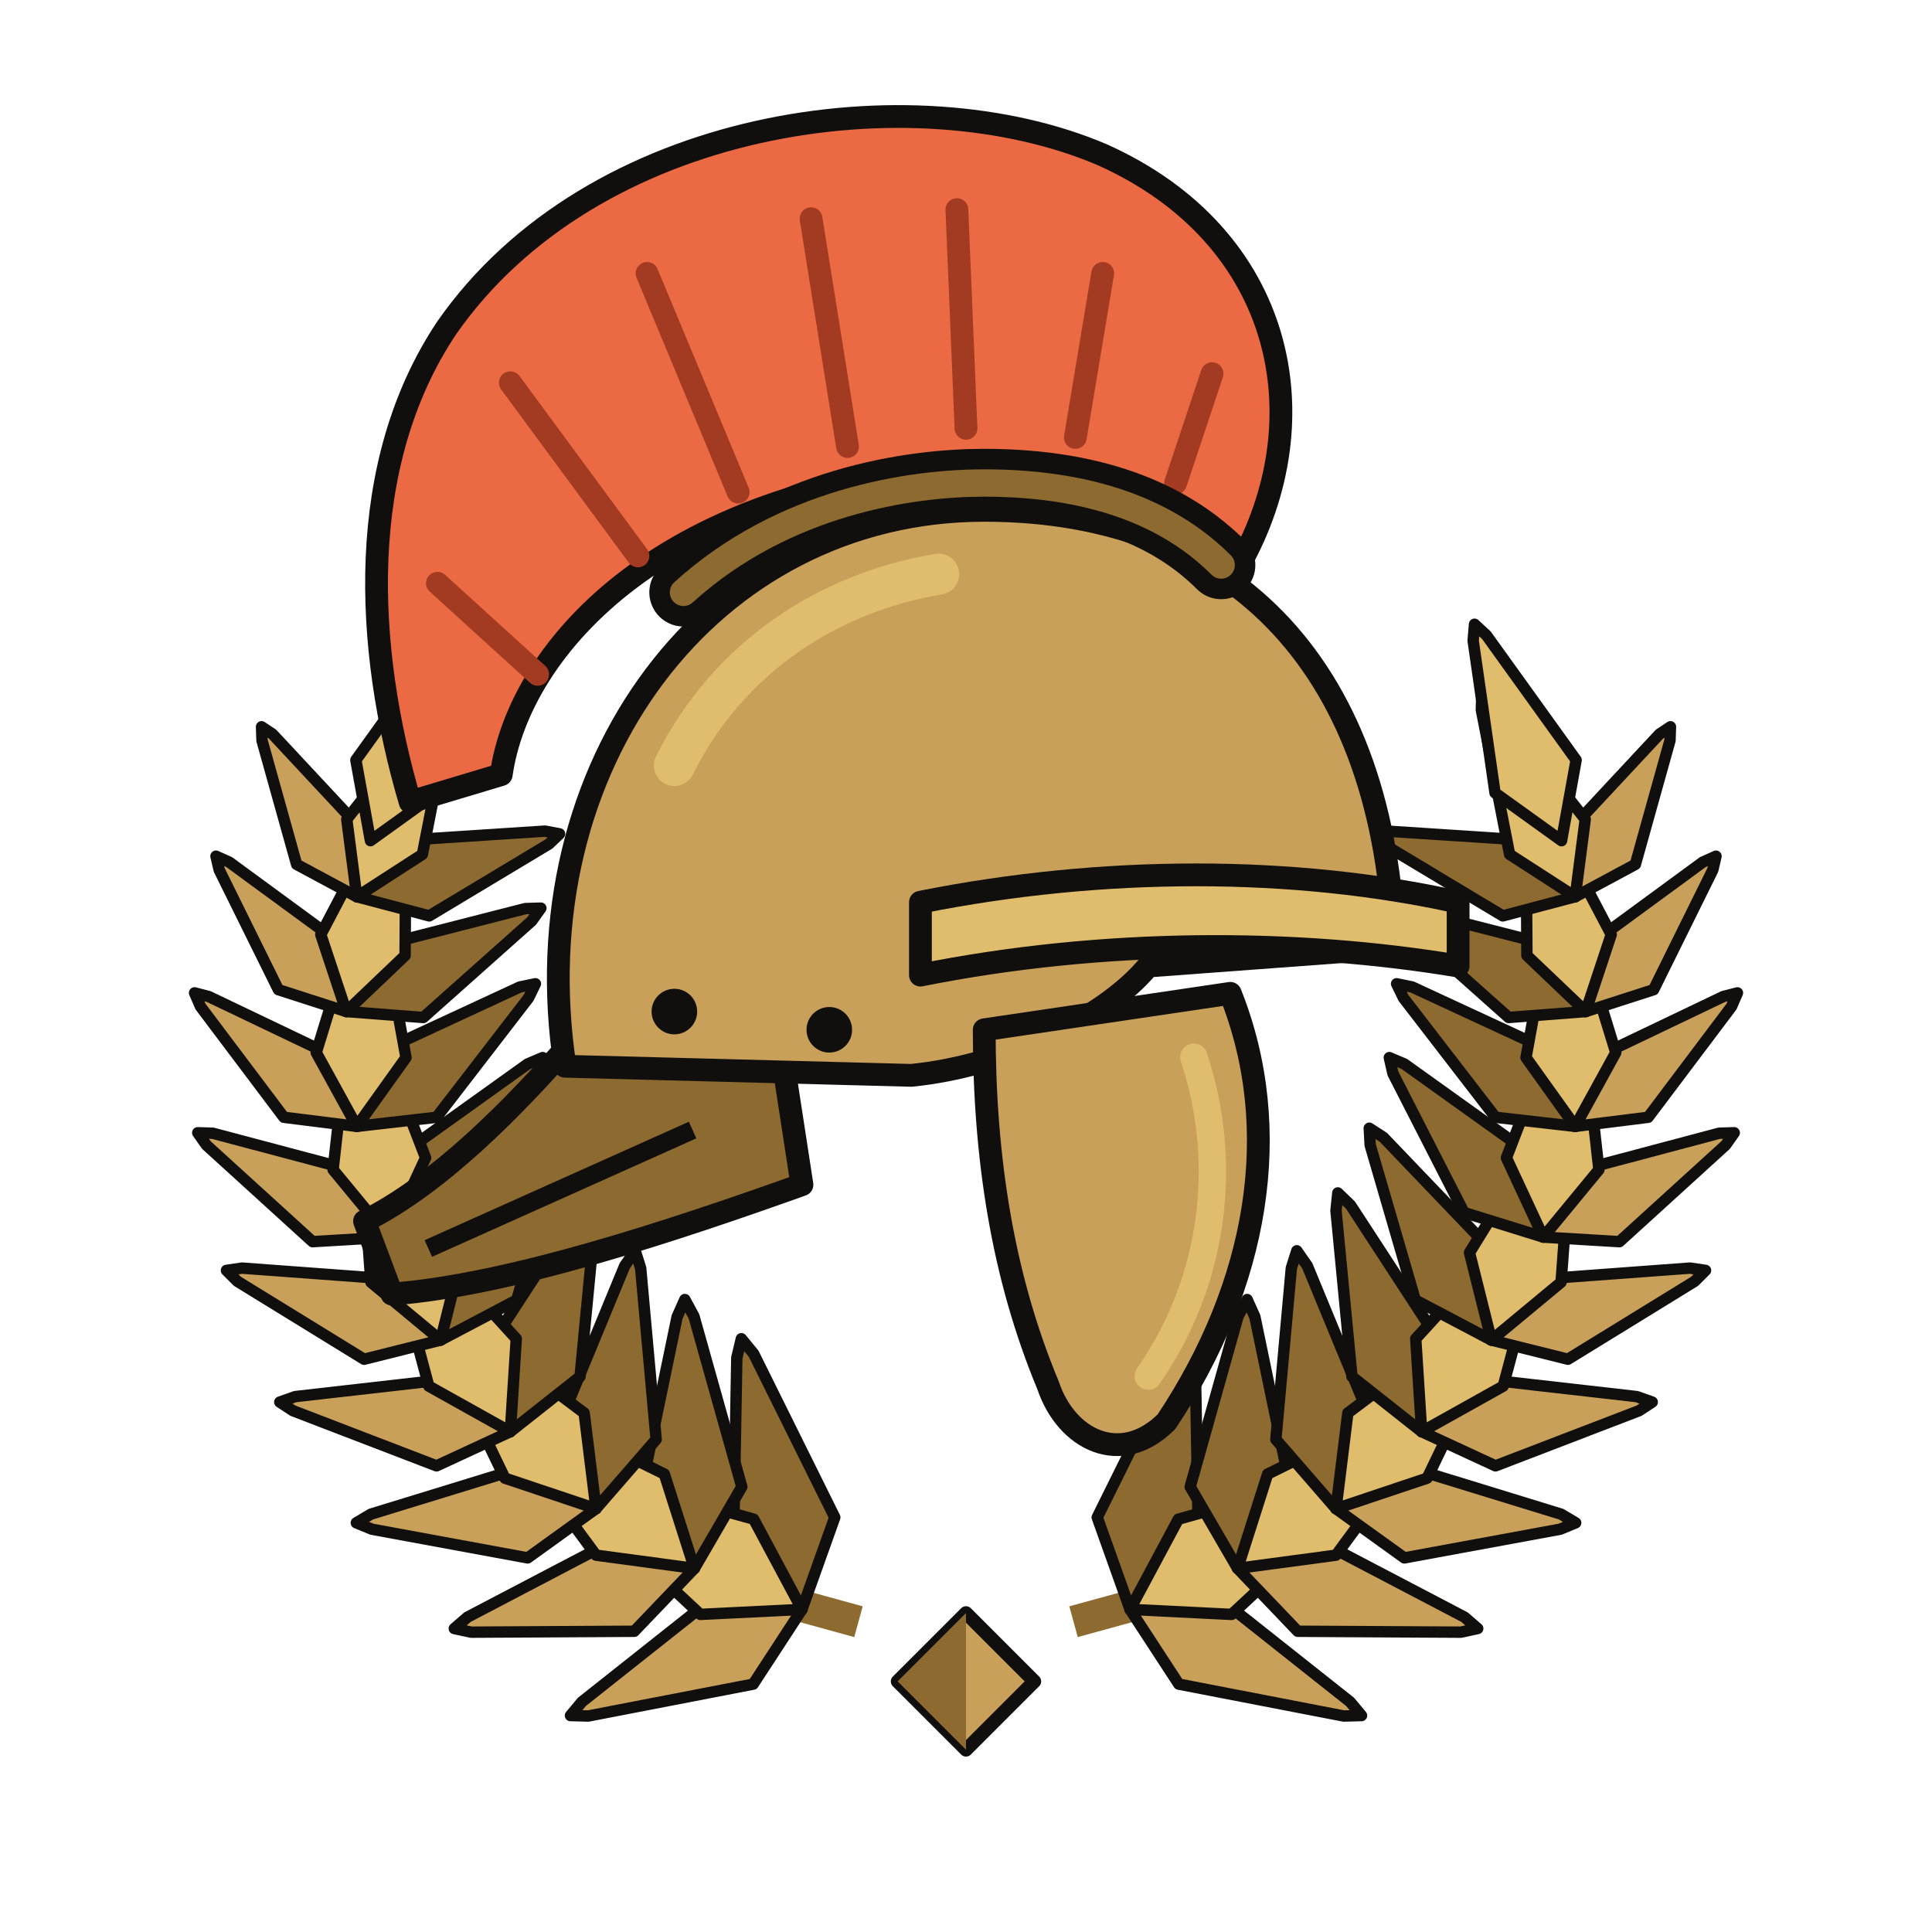
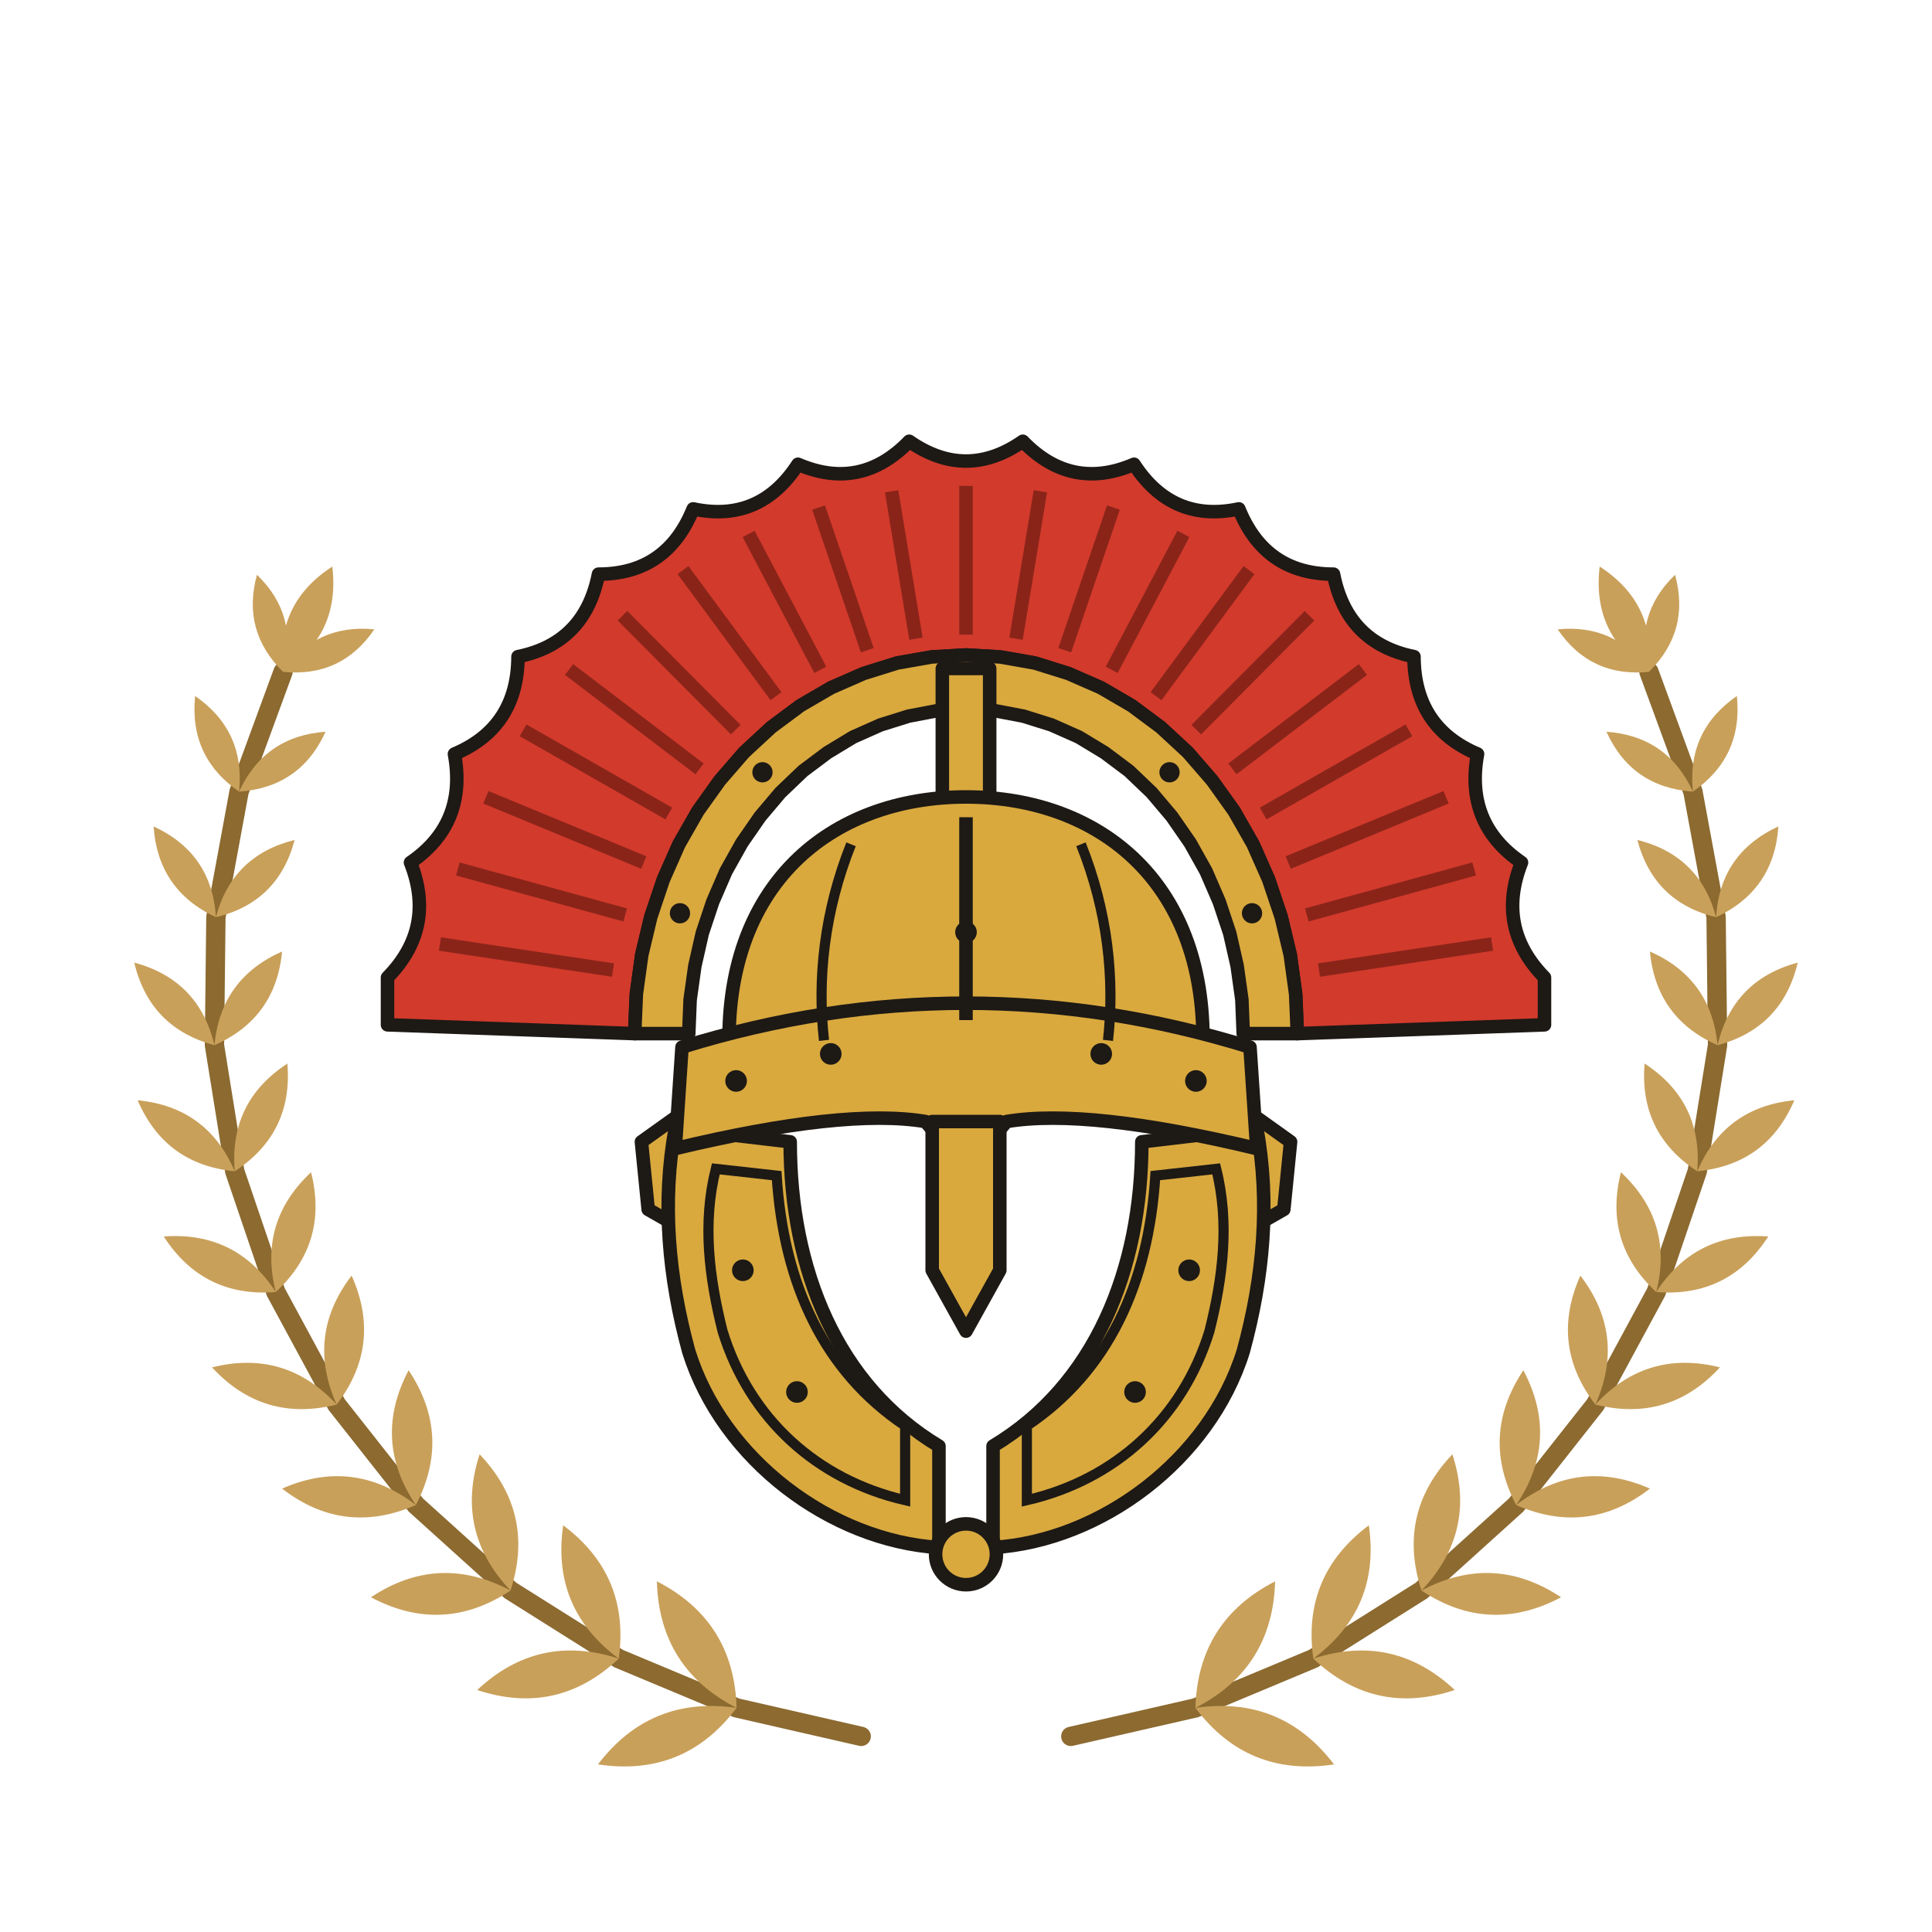
- <svg xmlns="http://www.w3.org/2000/svg" viewBox="-212 -204 424 424" width="400" height="400">
-   <g id="laurel">
-     <polyline points="-23.6,151.9 -48,145.2 -70.7,134.2 -91,119.1 -108.1,100.5 -121.5,79 -130.7,55.5 -135.4,30.6 -135.4,5.4 -130.7,-19.5" fill="none" stroke="#8C6A30" stroke-width="7" />
-     <polygon points="-36,149.2 -51,134 -50.3,94 -49.3,89.8 -46.6,93.1 -28.8,129" fill="#8C6A30" stroke="#110F0D" stroke-width="2.5" stroke-linejoin="round" />
-     <polygon points="-36,149.2 -46.7,165.6 -82.9,172.6 -86.8,172.5 -84.3,169.5 -55.4,146.6" fill="#C9A05A" stroke="#110F0D" stroke-width="2.5" stroke-linejoin="round" />
-     <polygon points="-36,149.2 -58.3,150.3 -89.1,121.6 -91.6,117.9 -87.2,118.1 -46.6,129.4" fill="#E0BD6C" stroke="#110F0D" stroke-width="2.5" stroke-linejoin="round" />
-     <polygon points="-59.6,140.2 -71.3,123.1 -63.4,85 -61.7,81.2 -59.7,84.9 -49.2,122.3" fill="#8C6A30" stroke="#110F0D" stroke-width="2.5" stroke-linejoin="round" />
-     <polygon points="-59.6,140.2 -72.8,154 -108.6,154.2 -112.3,153.4 -109.4,150.9 -77.7,134.3" fill="#C9A05A" stroke="#110F0D" stroke-width="2.5" stroke-linejoin="round" />
-     <polygon points="-59.6,140.2 -81.2,137.3 -105.4,104.4 -107.1,100.4 -102.9,101.4 -66.2,119.5" fill="#E0BD6C" stroke="#110F0D" stroke-width="2.5" stroke-linejoin="round" />
-     <polygon points="-81.2,127.1 -89.3,108.7 -74.9,73.8 -72.6,70.5 -71.4,74.3 -68,111.9" fill="#8C6A30" stroke="#110F0D" stroke-width="2.5" stroke-linejoin="round" />
-     <polygon points="-81.2,127.1 -96.2,137.9 -130.4,131.6 -133.8,130.2 -130.6,128.3 -97.4,118.1" fill="#C9A05A" stroke="#110F0D" stroke-width="2.5" stroke-linejoin="round" />
-     <polygon points="-81.2,127.1 -101.2,120.4 -118.4,84.7 -119.3,80.6 -115.5,82.3 -83.8,106.1" fill="#E0BD6C" stroke="#110F0D" stroke-width="2.5" stroke-linejoin="round" />
-     <polygon points="-100,110.2 -104.4,91.2 -84.4,60.5 -81.6,57.8 -81.2,61.7 -84.7,98.1" fill="#8C6A30" stroke="#110F0D" stroke-width="2.5" stroke-linejoin="round" />
-     <polygon points="-100,110.2 -116.2,117.7 -147.7,105.6 -150.6,103.7 -147.2,102.5 -113.8,98.7" fill="#C9A05A" stroke="#110F0D" stroke-width="2.5" stroke-linejoin="round" />
-     <polygon points="-100,110.2 -117.9,100.2 -127.8,63.1 -127.9,59.1 -124.6,61.4 -98.7,89.8" fill="#E0BD6C" stroke="#110F0D" stroke-width="2.5" stroke-linejoin="round" />
-     <polygon points="-115.3,90.1 -116.1,71.2 -91.6,45.6 -88.5,43.6 -88.7,47.3 -98.6,81.3" fill="#8C6A30" stroke="#110F0D" stroke-width="2.5" stroke-linejoin="round" />
-     <polygon points="-115.3,90.1 -132.1,94.3 -159.9,77.2 -162.3,74.8 -158.9,74.3 -126.4,76.7" fill="#C9A05A" stroke="#110F0D" stroke-width="2.5" stroke-linejoin="round" />
-     <polygon points="-115.3,90.1 -130.6,77.4 -133.3,40.4 -132.8,36.5 -130,39.3 -110.5,70.9" fill="#E0BD6C" stroke="#110F0D" stroke-width="2.5" stroke-linejoin="round" />
-     <polygon points="-126.7,67.5 -124,49.4 -96.2,29.5 -92.9,28.1 -93.7,31.6 -109.3,62.1" fill="#8C6A30" stroke="#110F0D" stroke-width="2.5" stroke-linejoin="round" />
-     <polygon points="-126.7,67.5 -143.4,68.5 -166.7,47.3 -168.6,44.6 -165.3,44.7 -134.8,52.8" fill="#C9A05A" stroke="#110F0D" stroke-width="2.5" stroke-linejoin="round" />
-     <polygon points="-126.7,67.5 -138.9,52.7 -134.9,17 -133.6,13.4 -131.5,16.6 -118.6,50.1" fill="#E0BD6C" stroke="#110F0D" stroke-width="2.5" stroke-linejoin="round" />
-     <polygon points="-133.7,43.2 -127.9,26.5 -97.9,12.6 -94.5,11.9 -96,15 -116.2,41.2" fill="#8C6A30" stroke="#110F0D" stroke-width="2.5" stroke-linejoin="round" />
-     <polygon points="-133.7,43.2 -149.7,41.2 -168,16.9 -169.3,13.9 -166.2,14.7 -138.8,27.8" fill="#C9A05A" stroke="#110F0D" stroke-width="2.5" stroke-linejoin="round" />
-     <polygon points="-133.7,43.2 -142.6,27 -132.4,-6.2 -130.6,-9.4 -129.1,-6 -122.9,28.1" fill="#E0BD6C" stroke="#110F0D" stroke-width="2.5" stroke-linejoin="round" />
-     <polygon points="-136,18 -127.6,3.3 -96.7,-4.6 -93.3,-4.7 -95.3,-1.9 -119.1,19.3" fill="#8C6A30" stroke="#110F0D" stroke-width="2.5" stroke-linejoin="round" />
-     <polygon points="-136,18 -150.9,13.2 -163.9,-13.1 -164.6,-16.1 -161.7,-14.8 -138.1,2.5" fill="#C9A05A" stroke="#110F0D" stroke-width="2.5" stroke-linejoin="round" />
-     <polygon points="-136,18 -141.6,1.1 -126,-28.6 -123.7,-31.3 -122.9,-27.8 -123.1,5.7" fill="#E0BD6C" stroke="#110F0D" stroke-width="2.5" stroke-linejoin="round" />
-     <polygon points="-133.7,-7.2 -123.1,-19.6 -92.4,-21.6 -89.2,-21 -91.5,-18.8 -117.8,-3" fill="#8C6A30" stroke="#110F0D" stroke-width="2.5" stroke-linejoin="round" />
-     <polygon points="-133.7,-7.2 -146.9,-14.3 -154.5,-41.5 -154.6,-44.5 -152.2,-42.9 -132.9,-22.2" fill="#C9A05A" stroke="#110F0D" stroke-width="2.5" stroke-linejoin="round" />
-     <polygon points="-133.7,-7.2 -135.9,-24.2 -115.9,-49.5 -113.2,-51.6 -113.1,-48.2 -119.3,-16.5" fill="#E0BD6C" stroke="#110F0D" stroke-width="2.5" stroke-linejoin="round" />
-     <polygon points="-130.7,-19.5 -133.9,-37.2 -114.2,-64.6 -111.6,-67 -111.3,-63.4 -116.1,-30" fill="#E0BD6C" stroke="#110F0D" stroke-width="2.5" stroke-linejoin="round" />
-     <polyline points="23.6,151.9 48,145.2 70.7,134.2 91,119.1 108.1,100.5 121.5,79 130.7,55.5 135.4,30.6 135.4,5.4 130.7,-19.5" fill="none" stroke="#8C6A30" stroke-width="7" />
-     <polygon points="36,149.2 51,134 50.3,94 49.3,89.8 46.6,93.1 28.8,129" fill="#8C6A30" stroke="#110F0D" stroke-width="2.5" stroke-linejoin="round" />
-     <polygon points="36,149.2 46.7,165.6 82.9,172.6 86.8,172.5 84.3,169.5 55.4,146.6" fill="#C9A05A" stroke="#110F0D" stroke-width="2.5" stroke-linejoin="round" />
-     <polygon points="36,149.2 58.3,150.3 89.1,121.6 91.6,117.9 87.2,118.1 46.6,129.4" fill="#E0BD6C" stroke="#110F0D" stroke-width="2.5" stroke-linejoin="round" />
-     <polygon points="59.6,140.2 71.3,123.1 63.4,85 61.7,81.2 59.7,84.9 49.2,122.3" fill="#8C6A30" stroke="#110F0D" stroke-width="2.5" stroke-linejoin="round" />
-     <polygon points="59.6,140.2 72.8,154 108.6,154.2 112.3,153.4 109.4,150.9 77.7,134.3" fill="#C9A05A" stroke="#110F0D" stroke-width="2.5" stroke-linejoin="round" />
-     <polygon points="59.6,140.2 81.2,137.3 105.4,104.4 107.1,100.4 102.9,101.4 66.2,119.5" fill="#E0BD6C" stroke="#110F0D" stroke-width="2.5" stroke-linejoin="round" />
-     <polygon points="81.2,127.1 89.3,108.7 74.9,73.8 72.6,70.5 71.4,74.3 68,111.9" fill="#8C6A30" stroke="#110F0D" stroke-width="2.5" stroke-linejoin="round" />
-     <polygon points="81.2,127.1 96.2,137.9 130.4,131.6 133.8,130.2 130.6,128.3 97.4,118.1" fill="#C9A05A" stroke="#110F0D" stroke-width="2.5" stroke-linejoin="round" />
-     <polygon points="81.2,127.1 101.2,120.4 118.4,84.7 119.3,80.6 115.5,82.3 83.8,106.1" fill="#E0BD6C" stroke="#110F0D" stroke-width="2.5" stroke-linejoin="round" />
-     <polygon points="100,110.2 104.4,91.2 84.4,60.5 81.6,57.8 81.2,61.7 84.7,98.1" fill="#8C6A30" stroke="#110F0D" stroke-width="2.5" stroke-linejoin="round" />
-     <polygon points="100,110.2 116.2,117.7 147.7,105.6 150.6,103.7 147.2,102.5 113.8,98.7" fill="#C9A05A" stroke="#110F0D" stroke-width="2.5" stroke-linejoin="round" />
-     <polygon points="100,110.2 117.9,100.2 127.8,63.1 127.9,59.1 124.6,61.4 98.7,89.8" fill="#E0BD6C" stroke="#110F0D" stroke-width="2.5" stroke-linejoin="round" />
-     <polygon points="115.3,90.1 116.1,71.2 91.6,45.6 88.5,43.6 88.7,47.3 98.6,81.3" fill="#8C6A30" stroke="#110F0D" stroke-width="2.5" stroke-linejoin="round" />
-     <polygon points="115.3,90.1 132.1,94.3 159.9,77.2 162.3,74.8 158.9,74.3 126.4,76.7" fill="#C9A05A" stroke="#110F0D" stroke-width="2.5" stroke-linejoin="round" />
-     <polygon points="115.3,90.1 130.6,77.4 133.3,40.4 132.8,36.5 130,39.3 110.5,70.9" fill="#E0BD6C" stroke="#110F0D" stroke-width="2.5" stroke-linejoin="round" />
-     <polygon points="126.7,67.5 124,49.4 96.2,29.5 92.9,28.1 93.7,31.6 109.3,62.1" fill="#8C6A30" stroke="#110F0D" stroke-width="2.5" stroke-linejoin="round" />
-     <polygon points="126.7,67.5 143.4,68.5 166.7,47.3 168.6,44.6 165.3,44.7 134.8,52.8" fill="#C9A05A" stroke="#110F0D" stroke-width="2.5" stroke-linejoin="round" />
-     <polygon points="126.7,67.5 138.9,52.7 134.9,17 133.6,13.4 131.5,16.6 118.6,50.1" fill="#E0BD6C" stroke="#110F0D" stroke-width="2.5" stroke-linejoin="round" />
-     <polygon points="133.7,43.2 127.9,26.5 97.9,12.6 94.5,11.9 96,15 116.2,41.2" fill="#8C6A30" stroke="#110F0D" stroke-width="2.5" stroke-linejoin="round" />
-     <polygon points="133.7,43.2 149.7,41.2 168,16.9 169.3,13.9 166.2,14.7 138.8,27.8" fill="#C9A05A" stroke="#110F0D" stroke-width="2.5" stroke-linejoin="round" />
-     <polygon points="133.7,43.2 142.6,27 132.4,-6.2 130.6,-9.4 129.1,-6 122.9,28.1" fill="#E0BD6C" stroke="#110F0D" stroke-width="2.5" stroke-linejoin="round" />
-     <polygon points="136,18 127.6,3.3 96.7,-4.6 93.3,-4.7 95.3,-1.9 119.1,19.3" fill="#8C6A30" stroke="#110F0D" stroke-width="2.5" stroke-linejoin="round" />
-     <polygon points="136,18 150.9,13.2 163.9,-13.1 164.6,-16.1 161.7,-14.8 138.1,2.5" fill="#C9A05A" stroke="#110F0D" stroke-width="2.5" stroke-linejoin="round" />
-     <polygon points="136,18 141.6,1.1 126,-28.6 123.7,-31.3 122.9,-27.8 123.1,5.7" fill="#E0BD6C" stroke="#110F0D" stroke-width="2.5" stroke-linejoin="round" />
-     <polygon points="133.7,-7.2 123.1,-19.6 92.4,-21.6 89.2,-21 91.5,-18.8 117.8,-3" fill="#8C6A30" stroke="#110F0D" stroke-width="2.5" stroke-linejoin="round" />
-     <polygon points="133.7,-7.2 146.9,-14.3 154.5,-41.5 154.6,-44.5 152.2,-42.9 132.9,-22.2" fill="#C9A05A" stroke="#110F0D" stroke-width="2.5" stroke-linejoin="round" />
-     <polygon points="133.7,-7.2 135.9,-24.2 115.9,-49.5 113.2,-51.6 113.1,-48.2 119.3,-16.5" fill="#E0BD6C" stroke="#110F0D" stroke-width="2.5" stroke-linejoin="round" />
-     <polygon points="130.7,-19.5 133.9,-37.2 114.2,-64.6 111.6,-67 111.3,-63.4 116.1,-30" fill="#E0BD6C" stroke="#110F0D" stroke-width="2.5" stroke-linejoin="round" />
-     <polygon points="0,150 15,165 0,180 -15,165" fill="#C9A05A" stroke="#110F0D" stroke-width="3" stroke-linejoin="round" />
-     <polygon points="0,150 0,180 -15,165" fill="#8C6A30" />
-   </g>
-   <g id="galea">
-     <path d="M 60,-80 C 78,-112 70,-152 30,-170 C -12,-188 -82,-178 -114,-132 C -134,-102 -132,-62 -122,-28 L -102,-34 C -98,-62 -66,-98 4,-102 C 32,-102 50,-94 60,-80 Z" fill="#EB6A43" stroke="#110F0D" stroke-width="5" stroke-linejoin="round" />
-     <g stroke="#A33B22" stroke-width="5" stroke-linecap="round" fill="none">
-       <path d="M 46,-98 L 54,-122" />
-       <path d="M 24,-108 L 30,-144" />
-       <path d="M 0,-110 L -2,-158" />
-       <path d="M -26,-106 L -34,-156" />
-       <path d="M -50,-96 L -70,-144" />
-       <path d="M -72,-82 L -100,-120" />
-       <path d="M -94,-56 L -116,-76" />
+ <svg xmlns="http://www.w3.org/2000/svg" viewBox="0 0 400 400" width="400" height="400">
+   <path d="M178.3,359.5 L152.5,353.6 L128.1,343.4 L105.7,329.3 L86.1,311.6 L69.7,290.8 L57.1,267.5 L48.6,242.5 L44.4,216.4 L44.7,189.9 L49.5,163.9 L58.6,139.1" fill="none" stroke="#8C6A30" stroke-width="4" stroke-linecap="round" />
+   <path d="M152.5,353.6 Q152.0,335.6 136.0,327.4 Q136.5,345.4 152.5,353.6Z" fill="#C9A05A" />
+   <path d="M152.5,353.6 Q134.7,351.0 123.8,365.3 Q141.7,368.0 152.5,353.6Z" fill="#C9A05A" />
+   <path d="M128.1,343.4 Q130.5,326.2 116.6,315.8 Q114.1,333.0 128.1,343.4Z" fill="#C9A05A" />
+   <path d="M128.1,343.4 Q111.5,338.0 98.8,349.9 Q115.4,355.4 128.1,343.4Z" fill="#C9A05A" />
+   <path d="M105.7,329.3 Q110.9,313.3 99.3,301.1 Q94.1,317.1 105.7,329.3Z" fill="#C9A05A" />
+   <path d="M105.7,329.3 Q90.8,321.4 76.8,330.7 Q91.7,338.6 105.7,329.3Z" fill="#C9A05A" />
+   <path d="M86.1,311.6 Q93.6,297.2 84.6,283.7 Q77.0,298.1 86.1,311.6Z" fill="#C9A05A" />
+   <path d="M86.1,311.6 Q73.2,301.7 58.4,308.2 Q71.2,318.1 86.1,311.6Z" fill="#C9A05A" />
+   <path d="M69.7,290.8 Q79.2,278.4 72.8,264.1 Q63.3,276.5 69.7,290.8Z" fill="#C9A05A" />
+   <path d="M69.7,290.8 Q59.1,279.3 43.9,283.1 Q54.5,294.6 69.7,290.8Z" fill="#C9A05A" />
+   <path d="M57.1,267.5 Q68.1,257.3 64.4,242.7 Q53.4,253.0 57.1,267.5Z" fill="#C9A05A" />
+   <path d="M57.1,267.5 Q48.9,254.9 33.9,256.0 Q42.1,268.7 57.1,267.5Z" fill="#C9A05A" />
+   <path d="M48.6,242.5 Q60.7,234.6 59.5,220.2 Q47.4,228.1 48.6,242.5Z" fill="#C9A05A" />
+   <path d="M48.6,242.5 Q42.9,229.2 28.5,227.8 Q34.2,241.1 48.6,242.5Z" fill="#C9A05A" />
+   <path d="M44.4,216.4 Q57.1,210.8 58.4,197.0 Q45.7,202.6 44.4,216.4Z" fill="#C9A05A" />
+   <path d="M44.4,216.4 Q41.2,202.9 27.8,199.3 Q31.0,212.8 44.4,216.4Z" fill="#C9A05A" />
+   <path d="M44.7,189.9 Q57.6,186.8 61.0,173.9 Q48.1,177.1 44.7,189.9Z" fill="#C9A05A" />
+   <path d="M44.7,189.9 Q43.9,176.7 31.8,171.1 Q32.7,184.3 44.7,189.9Z" fill="#C9A05A" />
+   <path d="M49.5,163.9 Q62.2,163.0 67.4,151.5 Q54.8,152.4 49.5,163.9Z" fill="#C9A05A" />
+   <path d="M49.5,163.9 Q50.8,151.3 40.4,144.1 Q39.1,156.7 49.5,163.9Z" fill="#C9A05A" />
+   <path d="M58.6,139.1 Q70.7,140.3 77.5,130.3 Q65.4,129.1 58.6,139.1Z" fill="#C9A05A" />
+   <path d="M58.6,139.1 Q61.9,127.4 53.2,119.0 Q50.0,130.6 58.6,139.1Z" fill="#C9A05A" />
+   <path d="M58.6,139.1 Q70.5,131.4 68.8,117.3 Q56.9,125.0 58.6,139.1Z" fill="#C9A05A" />
+   <path d="M221.7,359.5 L247.5,353.6 L271.9,343.4 L294.3,329.3 L313.9,311.6 L330.3,290.8 L342.9,267.5 L351.4,242.5 L355.6,216.4 L355.3,189.9 L350.5,163.9 L341.4,139.1" fill="none" stroke="#8C6A30" stroke-width="4" stroke-linecap="round" />
+   <path d="M247.5,353.6 Q258.3,368.0 276.2,365.3 Q265.3,351.0 247.5,353.6Z" fill="#C9A05A" />
+   <path d="M247.5,353.6 Q263.5,345.4 264.0,327.4 Q248.0,335.6 247.5,353.6Z" fill="#C9A05A" />
+   <path d="M271.9,343.4 Q284.6,355.4 301.2,349.9 Q288.5,338.0 271.9,343.4Z" fill="#C9A05A" />
+   <path d="M271.9,343.4 Q285.9,333.0 283.4,315.8 Q269.5,326.2 271.9,343.4Z" fill="#C9A05A" />
+   <path d="M294.3,329.3 Q308.3,338.6 323.2,330.7 Q309.2,321.4 294.3,329.3Z" fill="#C9A05A" />
+   <path d="M294.3,329.3 Q305.9,317.1 300.7,301.1 Q289.1,313.3 294.3,329.3Z" fill="#C9A05A" />
+   <path d="M313.9,311.6 Q328.8,318.1 341.6,308.2 Q326.8,301.7 313.9,311.6Z" fill="#C9A05A" />
+   <path d="M313.9,311.6 Q323.0,298.1 315.4,283.7 Q306.4,297.2 313.9,311.6Z" fill="#C9A05A" />
+   <path d="M330.3,290.8 Q345.5,294.6 356.1,283.1 Q340.9,279.3 330.3,290.8Z" fill="#C9A05A" />
+   <path d="M330.3,290.8 Q336.7,276.5 327.2,264.1 Q320.8,278.4 330.3,290.8Z" fill="#C9A05A" />
+   <path d="M342.9,267.5 Q357.9,268.7 366.1,256.0 Q351.1,254.9 342.9,267.5Z" fill="#C9A05A" />
+   <path d="M342.9,267.5 Q346.6,253.0 335.6,242.7 Q331.9,257.3 342.9,267.5Z" fill="#C9A05A" />
+   <path d="M351.4,242.5 Q365.8,241.1 371.5,227.8 Q357.1,229.2 351.4,242.5Z" fill="#C9A05A" />
+   <path d="M351.4,242.5 Q352.6,228.1 340.5,220.2 Q339.3,234.6 351.4,242.5Z" fill="#C9A05A" />
+   <path d="M355.6,216.4 Q369.0,212.8 372.2,199.3 Q358.8,202.9 355.6,216.4Z" fill="#C9A05A" />
+   <path d="M355.6,216.4 Q354.3,202.6 341.6,197.0 Q342.9,210.8 355.6,216.4Z" fill="#C9A05A" />
+   <path d="M355.3,189.9 Q367.3,184.3 368.2,171.1 Q356.1,176.7 355.3,189.9Z" fill="#C9A05A" />
+   <path d="M355.3,189.9 Q351.9,177.1 339.0,173.9 Q342.4,186.8 355.3,189.9Z" fill="#C9A05A" />
+   <path d="M350.5,163.9 Q360.9,156.7 359.6,144.1 Q349.2,151.3 350.5,163.9Z" fill="#C9A05A" />
+   <path d="M350.5,163.9 Q345.2,152.4 332.6,151.5 Q337.8,163.0 350.5,163.9Z" fill="#C9A05A" />
+   <path d="M341.4,139.1 Q350.0,130.6 346.8,119.0 Q338.1,127.4 341.4,139.1Z" fill="#C9A05A" />
+   <path d="M341.4,139.1 Q334.6,129.1 322.5,130.3 Q329.3,140.3 341.4,139.1Z" fill="#C9A05A" />
+   <path d="M341.4,139.1 Q343.1,125.0 331.2,117.3 Q329.5,131.4 341.4,139.1Z" fill="#C9A05A" />
+   <g transform="translate(200,214) scale(0.7) translate(-200,-230)">
+     <path d="M28.9,227.4 L28.9,213.4 Q43.3,198.7 35.7,179.4 Q52.5,167.9 48.7,147.3 Q67.4,139.4 67.5,118.5 Q87.3,114.5 91.3,94.1 Q111.5,94.1 119.3,74.8 Q139.0,79.0 150.3,61.6 Q168.9,69.6 183.2,54.8 Q200.0,66.5 216.8,54.8 Q231.1,69.6 249.7,61.6 Q261.0,79.0 280.7,74.8 Q288.5,94.1 308.7,94.1 Q312.7,114.5 332.5,118.5 Q332.6,139.4 351.3,147.3 Q347.5,167.9 364.3,179.4 Q356.7,198.7 371.1,213.4 L371.1,227.4 L298.0,230.0 L297.5,218.3 L295.9,206.7 L293.2,195.4 L289.5,184.4 L284.9,174.0 L279.3,164.2 L272.8,155.1 L265.6,146.8 L257.6,139.4 L249.0,133.0 L239.9,127.7 L230.3,123.5 L220.4,120.4 L210.2,118.6 L200.0,118.0 L189.8,118.6 L179.6,120.4 L169.7,123.5 L160.1,127.7 L151.0,133.0 L142.4,139.4 L134.4,146.8 L127.2,155.1 L120.7,164.2 L115.1,174.0 L110.5,184.4 L106.8,195.4 L104.1,206.7 L102.5,218.3 L102.0,230.0 Z" fill="#D23A2C" stroke="#1D1915" stroke-width="4" stroke-linejoin="round" />
+     <path d="M95.6,211.2 L44.4,203.5 M99.2,194.9 L49.7,181.3 M104.7,179.4 L58.0,160.1 M112.1,164.9 L69.0,140.3 M121.2,151.7 L82.6,122.3 M131.9,140.1 L98.4,106.4 M143.8,130.2 L116.3,92.9 M156.9,122.4 L135.7,82.2 M170.8,116.6 L156.4,74.4 M185.2,113.2 L178.0,69.6 M200.0,112.0 L200.0,68.0 M214.8,113.2 L222.0,69.6 M229.2,116.6 L243.6,74.4 M243.1,122.4 L264.3,82.2 M256.2,130.2 L283.7,92.9 M268.1,140.1 L301.6,106.4 M278.8,151.7 L317.4,122.3 M287.9,164.9 L331.0,140.3 M295.3,179.4 L342.0,160.1 M300.8,194.9 L350.3,181.3 M304.4,211.2 L355.6,203.5" stroke="#8A2419" stroke-width="4" fill="none" />
+     <g stroke="#1D1915" stroke-width="4" stroke-linejoin="round" fill="#D9A93E">
+       <path d="M102.0,230.0 L102.5,218.3 L104.1,206.7 L106.8,195.4 L110.5,184.4 L115.1,174.0 L120.7,164.2 L127.2,155.1 L134.4,146.8 L142.4,139.4 L151.0,133.0 L160.1,127.7 L169.7,123.5 L179.6,120.4 L189.8,118.6 L200.0,118.0 L210.2,118.6 L220.4,120.4 L230.3,123.5 L239.9,127.7 L249.0,133.0 L257.6,139.4 L265.6,146.8 L272.8,155.1 L279.3,164.2 L284.9,174.0 L289.5,184.4 L293.2,195.4 L295.9,206.7 L297.5,218.3 L298.0,230.0 L282.0,230.0 L281.6,220.0 L280.2,210.0 L278.0,200.3 L274.9,191.0 L271.0,182.0 L266.3,173.6 L260.9,165.8 L254.9,158.7 L248.2,152.3 L241.0,146.9 L233.4,142.3 L225.3,138.7 L217.0,136.1 L208.6,134.5 L200.0,134.0 L191.4,134.5 L183.0,136.1 L174.7,138.7 L166.6,142.3 L159.0,146.9 L151.8,152.3 L145.1,158.7 L139.1,165.8 L133.7,173.6 L129.0,182.0 L125.1,191.0 L122.0,200.3 L119.8,210.0 L118.4,220.0 L118.0,230.0 Z" />
+       <path d="M193,122 L207,122 L207,170 L193,170 Z" />
+       <path d="M104,262 L118,252 L120,290 L106,282 Z" />
+       <path d="M296,262 L282,252 L280,290 L294,282 Z" />
+       <path d="M130,236 C128,186 160,160 200,160 C240,160 272,186 270,236 Z" />
+       <path d="M114,258 L148,262 C148,300 162,334 192,352 L192,382 C160,380 128,356 118,324 C112,302 110,280 114,258 Z" />
+       <path d="M286,258 L252,262 C252,300 238,334 208,352 L208,382 C240,380 272,356 282,324 C288,302 290,280 286,258 Z" />
+       <path d="M116,234 Q200,208 284,234 L286,264 Q236,252 212,256 L200,270 L188,256 Q164,252 114,264 Z" />
+       <path d="M190,256 L210,256 L210,300 L200,318 L190,300 Z" />
+       <circle cx="200" cy="384" r="9" />
    </g>
-     <path d="M -40,30 L -86,24 C -100,40 -116,56 -132,64 L -126,80 C -100,78 -64,66 -36,56 Z" fill="#8C6A30" stroke="#110F0D" stroke-width="5" stroke-linejoin="round" />
-     <path d="M -60,44 L -118,70" stroke="#110F0D" stroke-width="4" fill="none" />
-     <path d="M -88,30 C -98,-36 -56,-92 4,-92 C 60,-92 92,-56 94,4 L 40,8 C 30,20 8,30 -12,32 Z" fill="#C9A05A" stroke="#110F0D" stroke-width="5" stroke-linejoin="round" />
-     <path d="M -64,-36 C -52,-60 -30,-74 -6,-78" stroke="#E0BD6C" stroke-width="9" stroke-linecap="round" fill="none" />
-     <path d="M -62,-74 C -40,-94 -12,-98 4,-98 C 30,-98 46,-90 56,-80" stroke="#110F0D" stroke-width="15" fill="none" stroke-linecap="round" />
-     <path d="M -62,-74 C -40,-94 -12,-98 4,-98 C 30,-98 46,-90 56,-80" stroke="#8C6A30" stroke-width="6" fill="none" stroke-linecap="round" />
-     <path d="M -10,-6 C 30,-14 72,-14 108,-6 L 108,8 C 72,2 30,2 -10,10 Z" fill="#E0BD6C" stroke="#110F0D" stroke-width="5" stroke-linejoin="round" />
-     <path d="M 4,22 L 58,14 C 70,44 64,78 44,108 C 34,118 22,112 18,100 C 8,76 4,50 4,22 Z" fill="#C9A05A" stroke="#110F0D" stroke-width="5" stroke-linejoin="round" />
-     <path d="M 50,28 C 58,52 54,78 40,98" stroke="#E0BD6C" stroke-width="6" stroke-linecap="round" fill="none" />
-     <circle cx="-64" cy="18" r="5" fill="#110F0D" />
-     <circle cx="-30" cy="22" r="5" fill="#110F0D" />
+     <circle cx="115.4" cy="194.4" r="3" fill="#1D1915" stroke="none" />
+     <circle cx="139.8" cy="152.7" r="3" fill="#1D1915" stroke="none" />
+     <circle cx="260.2" cy="152.7" r="3" fill="#1D1915" stroke="none" />
+     <circle cx="284.6" cy="194.4" r="3" fill="#1D1915" stroke="none" />
+     <path d="M200,166 L200,226" stroke="#1D1915" stroke-width="4" />
+     <path d="M166,174 C158,194 156,214 158,232 M234,174 C242,194 244,214 242,232" fill="none" stroke="#1D1915" stroke-width="3" />
+     <path d="M126,270 L144,272 C146,304 158,330 182,346 L182,368 C156,362 136,344 128,318 C124,302 122,286 126,270 Z" fill="none" stroke="#1D1915" stroke-width="3" />
+     <path d="M274,270 L256,272 C254,304 242,330 218,346 L218,368 C244,362 264,344 272,318 C276,302 278,286 274,270 Z" fill="none" stroke="#1D1915" stroke-width="3" />
+     <circle cx="132" cy="244" r="3.2" fill="#1D1915" stroke="none" />
+     <circle cx="160" cy="236" r="3.2" fill="#1D1915" stroke="none" />
+     <circle cx="240" cy="236" r="3.2" fill="#1D1915" stroke="none" />
+     <circle cx="268" cy="244" r="3.2" fill="#1D1915" stroke="none" />
+     <circle cx="134" cy="300" r="3.2" fill="#1D1915" stroke="none" />
+     <circle cx="150" cy="336" r="3.2" fill="#1D1915" stroke="none" />
+     <circle cx="266" cy="300" r="3.2" fill="#1D1915" stroke="none" />
+     <circle cx="250" cy="336" r="3.2" fill="#1D1915" stroke="none" />
+     <circle cx="200" cy="200" r="3.2" fill="#1D1915" stroke="none" />
  </g>
</svg>
